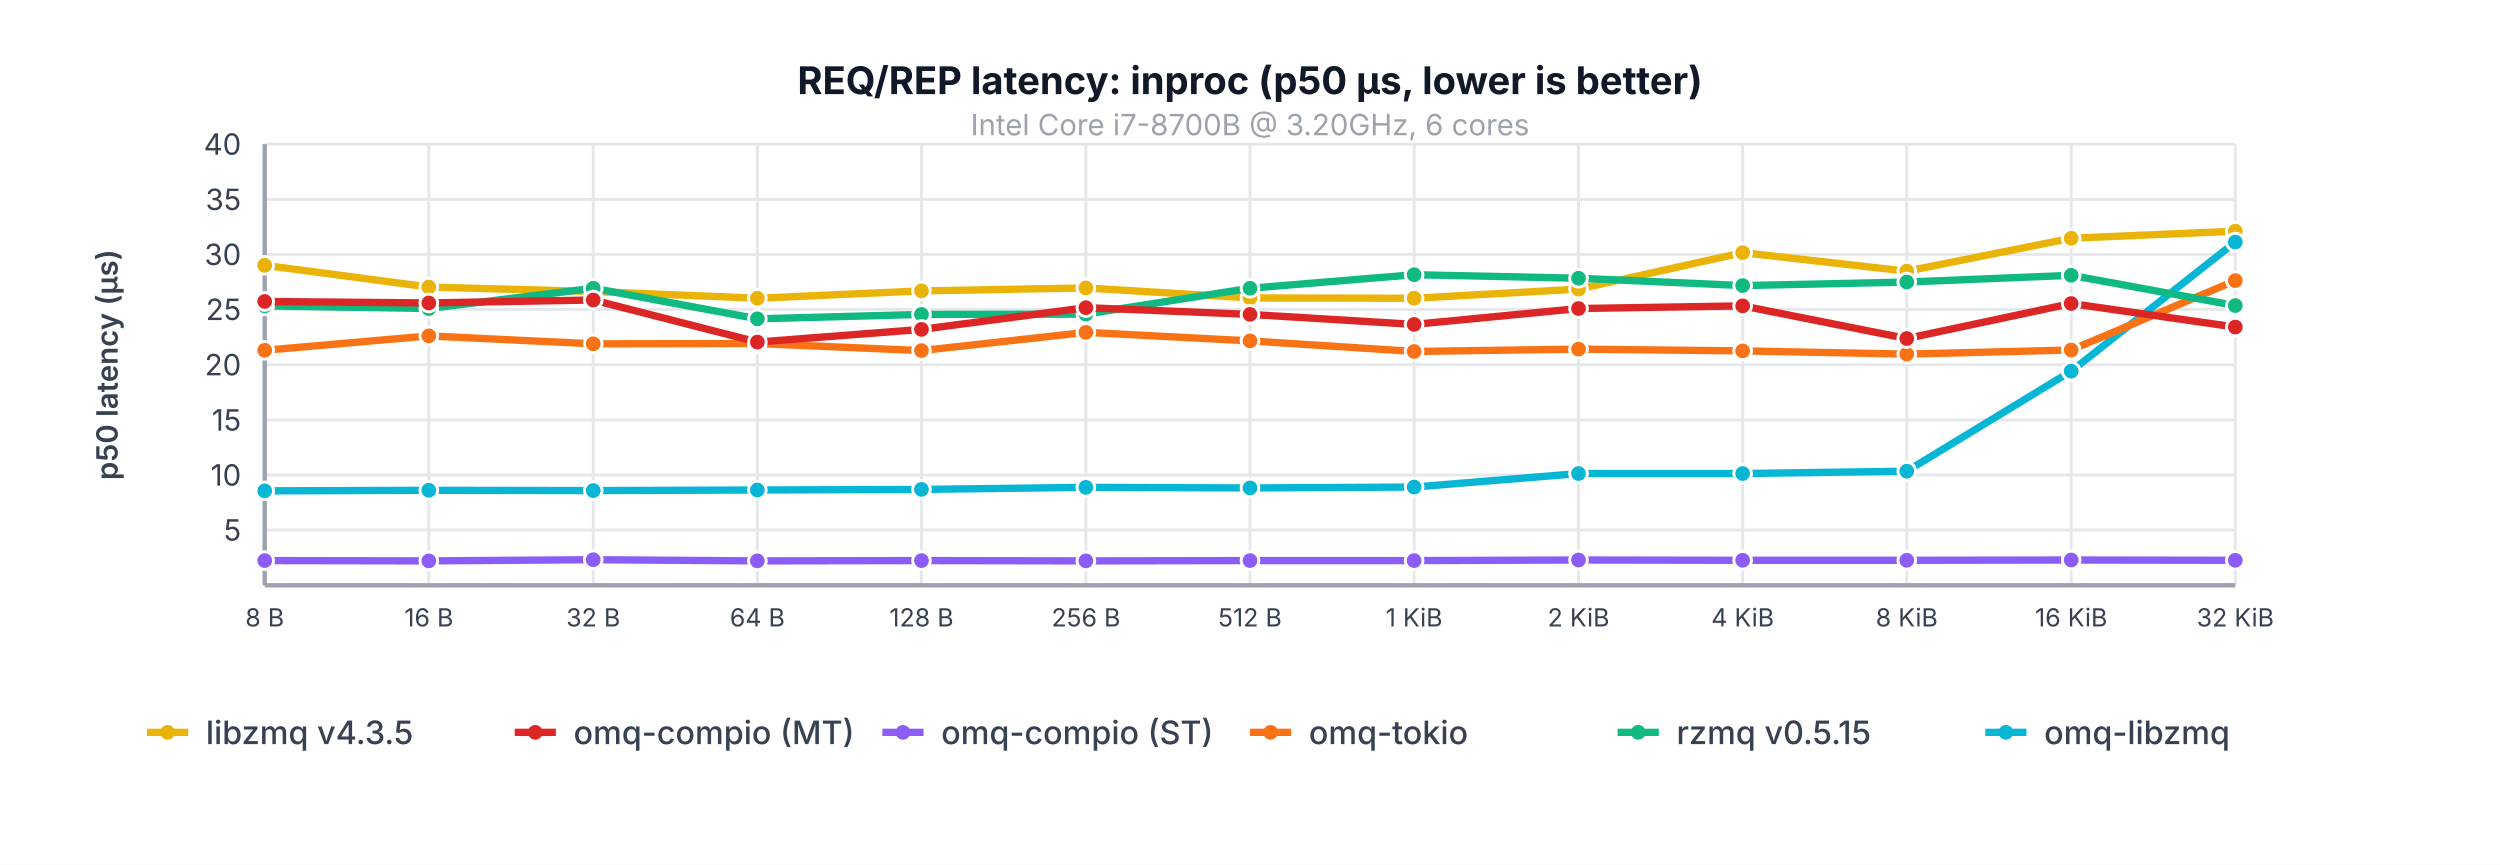
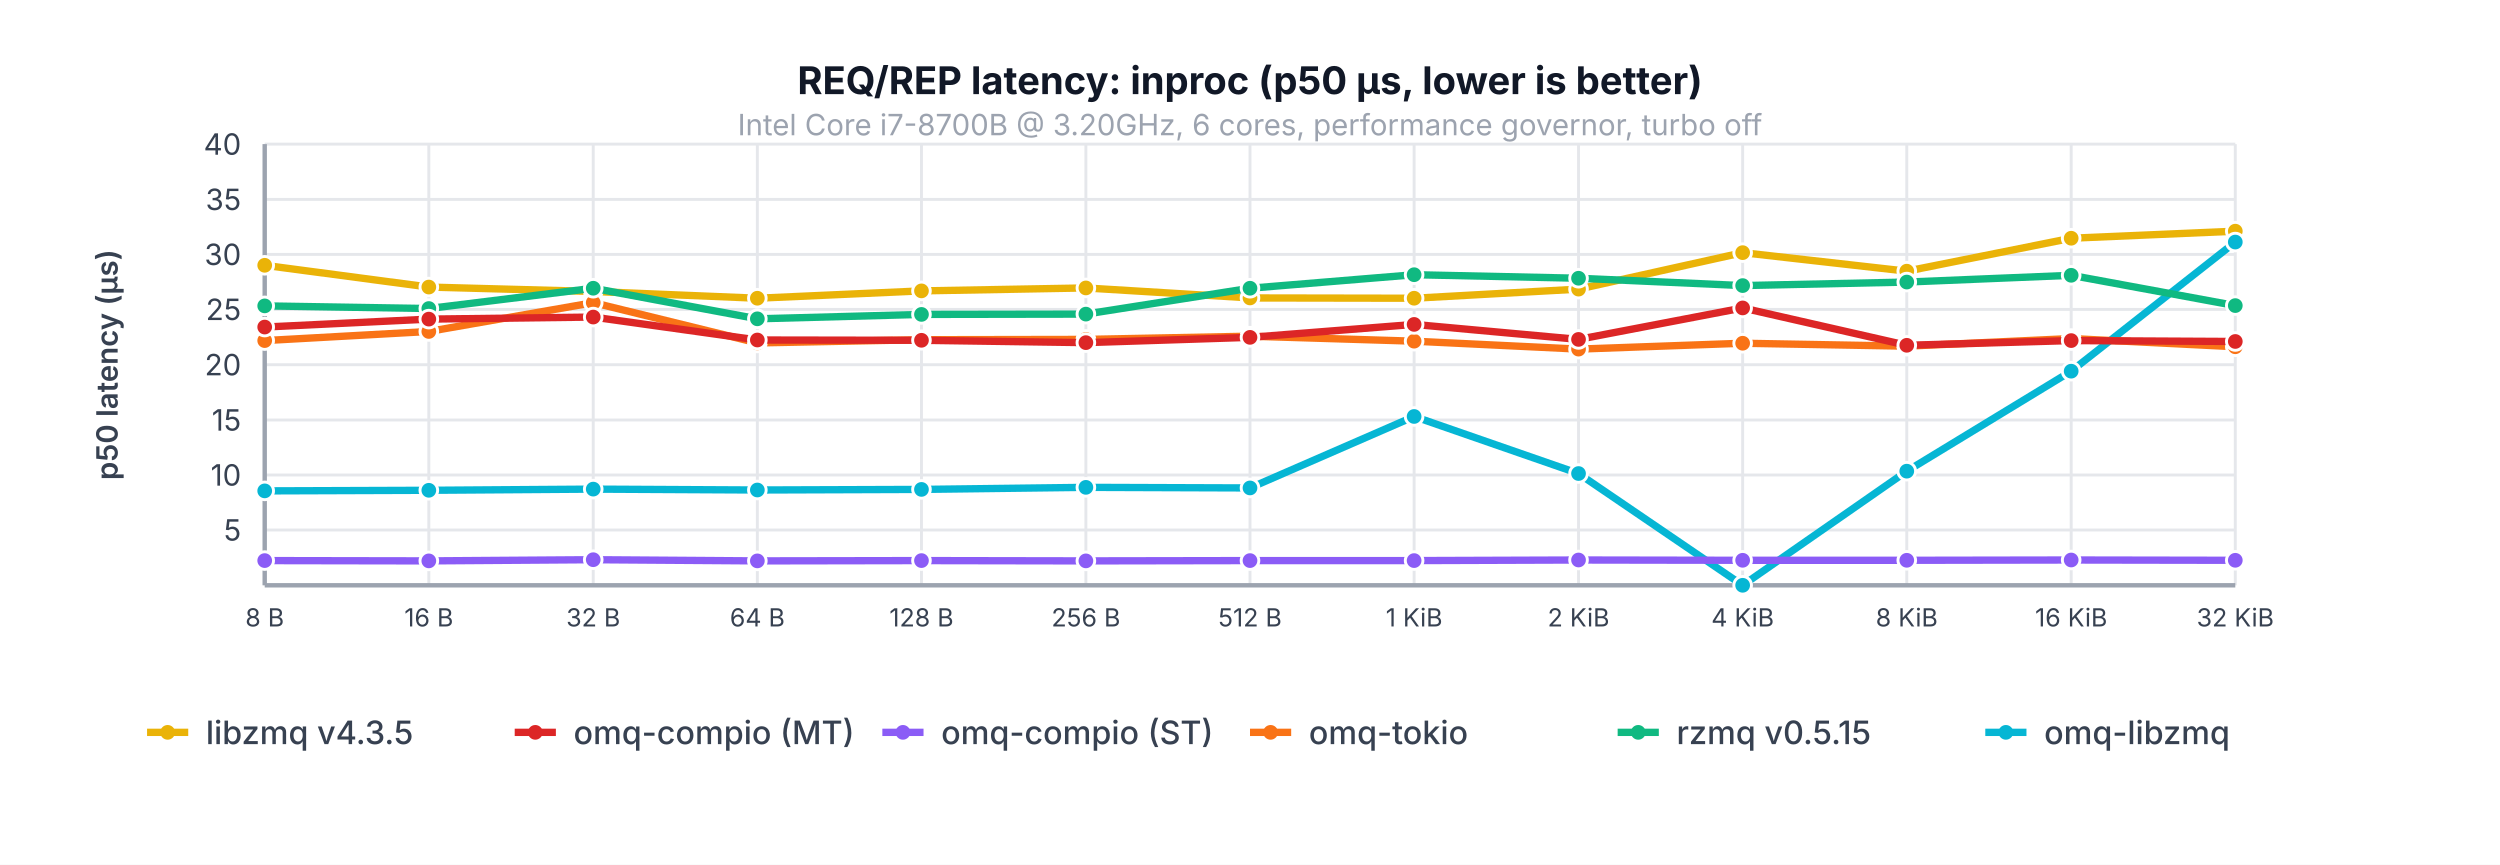
<svg xmlns="http://www.w3.org/2000/svg" viewBox="0 0 850 294" font-family="system-ui, -apple-system, sans-serif">
  <rect width="850" height="294" fill="white" />
-   <text x="425.0" y="46" text-anchor="middle" fill="#9ca3af" font-size="10">Intel Core i7-8700B @ 3.20GHz, 6 cores</text>
+   <text x="425.0" y="46" text-anchor="middle" fill="#9ca3af" font-size="10">Intel Core i7-8700B @ 3.20GHz, 6 cores, performance governor, turbo off</text>
  <text x="425.0" y="32.0" text-anchor="middle" fill="#111827" font-size="13" font-weight="700">REQ/REP latency: inproc (p50 µs, lower is better)</text>
  <line x1="90.0" y1="180.2" x2="760.0" y2="180.2" stroke="#e5e7eb" stroke-width="1" />
  <text x="82.0" y="180.2" text-anchor="end" dominant-baseline="middle" fill="#374151" font-size="10">5</text>
  <line x1="90.0" y1="161.5" x2="760.0" y2="161.5" stroke="#e5e7eb" stroke-width="1" />
  <text x="82.0" y="161.5" text-anchor="end" dominant-baseline="middle" fill="#374151" font-size="10">10</text>
  <line x1="90.0" y1="142.8" x2="760.0" y2="142.8" stroke="#e5e7eb" stroke-width="1" />
  <text x="82.0" y="142.8" text-anchor="end" dominant-baseline="middle" fill="#374151" font-size="10">15</text>
  <line x1="90.0" y1="124.0" x2="760.0" y2="124.0" stroke="#e5e7eb" stroke-width="1" />
  <text x="82.0" y="124.0" text-anchor="end" dominant-baseline="middle" fill="#374151" font-size="10">20</text>
  <line x1="90.0" y1="105.2" x2="760.0" y2="105.2" stroke="#e5e7eb" stroke-width="1" />
  <text x="82.0" y="105.2" text-anchor="end" dominant-baseline="middle" fill="#374151" font-size="10">25</text>
  <line x1="90.0" y1="86.5" x2="760.0" y2="86.5" stroke="#e5e7eb" stroke-width="1" />
  <text x="82.0" y="86.5" text-anchor="end" dominant-baseline="middle" fill="#374151" font-size="10">30</text>
  <line x1="90.0" y1="67.8" x2="760.0" y2="67.8" stroke="#e5e7eb" stroke-width="1" />
  <text x="82.0" y="67.8" text-anchor="end" dominant-baseline="middle" fill="#374151" font-size="10">35</text>
  <line x1="90.0" y1="49.0" x2="760.0" y2="49.0" stroke="#e5e7eb" stroke-width="1" />
  <text x="82.0" y="49.0" text-anchor="end" dominant-baseline="middle" fill="#374151" font-size="10">40</text>
  <line x1="90.0" y1="49.0" x2="90.0" y2="199.0" stroke="#e5e7eb" stroke-width="1" />
  <line x1="145.8" y1="49.0" x2="145.8" y2="199.0" stroke="#e5e7eb" stroke-width="1" />
  <line x1="201.7" y1="49.0" x2="201.7" y2="199.0" stroke="#e5e7eb" stroke-width="1" />
  <line x1="257.5" y1="49.0" x2="257.5" y2="199.0" stroke="#e5e7eb" stroke-width="1" />
  <line x1="313.3" y1="49.0" x2="313.3" y2="199.0" stroke="#e5e7eb" stroke-width="1" />
  <line x1="369.2" y1="49.0" x2="369.2" y2="199.0" stroke="#e5e7eb" stroke-width="1" />
  <line x1="425.0" y1="49.0" x2="425.0" y2="199.0" stroke="#e5e7eb" stroke-width="1" />
  <line x1="480.8" y1="49.0" x2="480.8" y2="199.0" stroke="#e5e7eb" stroke-width="1" />
  <line x1="536.7" y1="49.0" x2="536.7" y2="199.0" stroke="#e5e7eb" stroke-width="1" />
  <line x1="592.5" y1="49.0" x2="592.5" y2="199.0" stroke="#e5e7eb" stroke-width="1" />
  <line x1="648.3" y1="49.0" x2="648.3" y2="199.0" stroke="#e5e7eb" stroke-width="1" />
  <line x1="704.2" y1="49.0" x2="704.2" y2="199.0" stroke="#e5e7eb" stroke-width="1" />
  <line x1="760.0" y1="49.0" x2="760.0" y2="199.0" stroke="#e5e7eb" stroke-width="1" />
  <line x1="90.0" y1="49.0" x2="90.0" y2="199.0" stroke="#9ca3af" stroke-width="1.5" />
  <line x1="90.0" y1="199.0" x2="760.0" y2="199.0" stroke="#9ca3af" stroke-width="1.5" />
  <text x="40.0" y="124.0" text-anchor="middle" fill="#374151" font-size="10" font-weight="600" transform="rotate(-90,40.0,124.0)">p50 latency (µs)</text>
  <polyline points="90.0,90.2 145.8,97.6 201.7,99.1 257.5,101.4 313.3,98.9 369.2,97.9 425.0,101.3 480.8,101.4 536.7,98.3 592.5,85.9 648.3,92.2 704.2,81.0 760.0,78.6" fill="none" stroke="#eab308" stroke-width="2.5" stroke-linecap="round" stroke-linejoin="round" />
  <circle cx="90.0" cy="90.2" r="3" fill="#eab308" stroke="white" stroke-width="1" />
  <circle cx="145.8" cy="97.6" r="3" fill="#eab308" stroke="white" stroke-width="1" />
  <circle cx="201.7" cy="99.1" r="3" fill="#eab308" stroke="white" stroke-width="1" />
  <circle cx="257.5" cy="101.4" r="3" fill="#eab308" stroke="white" stroke-width="1" />
  <circle cx="313.3" cy="98.9" r="3" fill="#eab308" stroke="white" stroke-width="1" />
  <circle cx="369.2" cy="97.9" r="3" fill="#eab308" stroke="white" stroke-width="1" />
  <circle cx="425.0" cy="101.3" r="3" fill="#eab308" stroke="white" stroke-width="1" />
  <circle cx="480.8" cy="101.4" r="3" fill="#eab308" stroke="white" stroke-width="1" />
  <circle cx="536.7" cy="98.3" r="3" fill="#eab308" stroke="white" stroke-width="1" />
  <circle cx="592.5" cy="85.9" r="3" fill="#eab308" stroke="white" stroke-width="1" />
  <circle cx="648.3" cy="92.2" r="3" fill="#eab308" stroke="white" stroke-width="1" />
  <circle cx="704.2" cy="81.0" r="3" fill="#eab308" stroke="white" stroke-width="1" />
  <circle cx="760.0" cy="78.6" r="3" fill="#eab308" stroke="white" stroke-width="1" />
-   <polyline points="90.0,166.9 145.8,166.7 201.7,166.8 257.5,166.6 313.3,166.4 369.2,165.7 425.0,165.9 480.8,165.6 536.7,161.0 592.5,161.0 648.3,160.2 704.2,126.2 760.0,82.3" fill="none" stroke="#06b6d4" stroke-width="2.5" stroke-linecap="round" stroke-linejoin="round" />
+   <polyline points="90.0,166.9 145.8,166.7 201.7,166.3 257.5,166.6 313.3,166.4 369.2,165.7 425.0,165.9 480.8,141.6 536.7,161.0 592.5,199.0 648.3,160.2 704.2,126.2 760.0,82.3" fill="none" stroke="#06b6d4" stroke-width="2.5" stroke-linecap="round" stroke-linejoin="round" />
  <circle cx="90.0" cy="166.9" r="3" fill="#06b6d4" stroke="white" stroke-width="1" />
  <circle cx="145.8" cy="166.7" r="3" fill="#06b6d4" stroke="white" stroke-width="1" />
-   <circle cx="201.7" cy="166.8" r="3" fill="#06b6d4" stroke="white" stroke-width="1" />
+   <circle cx="201.7" cy="166.3" r="3" fill="#06b6d4" stroke="white" stroke-width="1" />
  <circle cx="257.5" cy="166.6" r="3" fill="#06b6d4" stroke="white" stroke-width="1" />
  <circle cx="313.3" cy="166.4" r="3" fill="#06b6d4" stroke="white" stroke-width="1" />
  <circle cx="369.2" cy="165.7" r="3" fill="#06b6d4" stroke="white" stroke-width="1" />
  <circle cx="425.0" cy="165.9" r="3" fill="#06b6d4" stroke="white" stroke-width="1" />
-   <circle cx="480.8" cy="165.6" r="3" fill="#06b6d4" stroke="white" stroke-width="1" />
+   <circle cx="480.8" cy="141.6" r="3" fill="#06b6d4" stroke="white" stroke-width="1" />
  <circle cx="536.7" cy="161.0" r="3" fill="#06b6d4" stroke="white" stroke-width="1" />
-   <circle cx="592.5" cy="161.0" r="3" fill="#06b6d4" stroke="white" stroke-width="1" />
+   <circle cx="592.5" cy="199.0" r="3" fill="#06b6d4" stroke="white" stroke-width="1" />
  <circle cx="648.3" cy="160.2" r="3" fill="#06b6d4" stroke="white" stroke-width="1" />
  <circle cx="704.2" cy="126.2" r="3" fill="#06b6d4" stroke="white" stroke-width="1" />
  <circle cx="760.0" cy="82.3" r="3" fill="#06b6d4" stroke="white" stroke-width="1" />
-   <polyline points="90.0,119.1 145.8,114.2 201.7,116.9 257.5,116.8 313.3,119.2 369.2,113.0 425.0,115.9 480.8,119.5 536.7,118.7 592.5,119.3 648.3,120.4 704.2,119.0 760.0,95.4" fill="none" stroke="#f97316" stroke-width="2.5" stroke-linecap="round" stroke-linejoin="round" />
-   <circle cx="90.0" cy="119.1" r="3" fill="#f97316" stroke="white" stroke-width="1" />
-   <circle cx="145.8" cy="114.2" r="3" fill="#f97316" stroke="white" stroke-width="1" />
-   <circle cx="201.7" cy="116.9" r="3" fill="#f97316" stroke="white" stroke-width="1" />
-   <circle cx="257.5" cy="116.8" r="3" fill="#f97316" stroke="white" stroke-width="1" />
-   <circle cx="313.3" cy="119.2" r="3" fill="#f97316" stroke="white" stroke-width="1" />
-   <circle cx="369.2" cy="113.0" r="3" fill="#f97316" stroke="white" stroke-width="1" />
-   <circle cx="425.0" cy="115.9" r="3" fill="#f97316" stroke="white" stroke-width="1" />
-   <circle cx="480.8" cy="119.5" r="3" fill="#f97316" stroke="white" stroke-width="1" />
+   <polyline points="90.0,115.8 145.8,112.7 201.7,102.9 257.5,116.6 313.3,115.5 369.2,115.4 425.0,114.3 480.8,116.0 536.7,118.7 592.5,116.7 648.3,117.7 704.2,115.1 760.0,117.9" fill="none" stroke="#f97316" stroke-width="2.5" stroke-linecap="round" stroke-linejoin="round" />
+   <circle cx="90.0" cy="115.8" r="3" fill="#f97316" stroke="white" stroke-width="1" />
+   <circle cx="145.8" cy="112.7" r="3" fill="#f97316" stroke="white" stroke-width="1" />
+   <circle cx="201.7" cy="102.9" r="3" fill="#f97316" stroke="white" stroke-width="1" />
+   <circle cx="257.5" cy="116.6" r="3" fill="#f97316" stroke="white" stroke-width="1" />
+   <circle cx="313.3" cy="115.5" r="3" fill="#f97316" stroke="white" stroke-width="1" />
+   <circle cx="369.2" cy="115.4" r="3" fill="#f97316" stroke="white" stroke-width="1" />
+   <circle cx="425.0" cy="114.3" r="3" fill="#f97316" stroke="white" stroke-width="1" />
+   <circle cx="480.8" cy="116.0" r="3" fill="#f97316" stroke="white" stroke-width="1" />
  <circle cx="536.7" cy="118.7" r="3" fill="#f97316" stroke="white" stroke-width="1" />
-   <circle cx="592.5" cy="119.3" r="3" fill="#f97316" stroke="white" stroke-width="1" />
-   <circle cx="648.3" cy="120.4" r="3" fill="#f97316" stroke="white" stroke-width="1" />
-   <circle cx="704.2" cy="119.0" r="3" fill="#f97316" stroke="white" stroke-width="1" />
-   <circle cx="760.0" cy="95.4" r="3" fill="#f97316" stroke="white" stroke-width="1" />
+   <circle cx="592.5" cy="116.7" r="3" fill="#f97316" stroke="white" stroke-width="1" />
+   <circle cx="648.3" cy="117.7" r="3" fill="#f97316" stroke="white" stroke-width="1" />
+   <circle cx="704.2" cy="115.1" r="3" fill="#f97316" stroke="white" stroke-width="1" />
+   <circle cx="760.0" cy="117.9" r="3" fill="#f97316" stroke="white" stroke-width="1" />
  <polyline points="90.0,104.0 145.8,104.9 201.7,98.0 257.5,108.4 313.3,106.9 369.2,106.8 425.0,98.0 480.8,93.4 536.7,94.6 592.5,97.1 648.3,95.9 704.2,93.6 760.0,103.9" fill="none" stroke="#10b981" stroke-width="2.5" stroke-linecap="round" stroke-linejoin="round" />
  <circle cx="90.0" cy="104.0" r="3" fill="#10b981" stroke="white" stroke-width="1" />
  <circle cx="145.8" cy="104.9" r="3" fill="#10b981" stroke="white" stroke-width="1" />
  <circle cx="201.7" cy="98.0" r="3" fill="#10b981" stroke="white" stroke-width="1" />
  <circle cx="257.5" cy="108.4" r="3" fill="#10b981" stroke="white" stroke-width="1" />
  <circle cx="313.3" cy="106.9" r="3" fill="#10b981" stroke="white" stroke-width="1" />
  <circle cx="369.2" cy="106.8" r="3" fill="#10b981" stroke="white" stroke-width="1" />
  <circle cx="425.0" cy="98.0" r="3" fill="#10b981" stroke="white" stroke-width="1" />
  <circle cx="480.8" cy="93.4" r="3" fill="#10b981" stroke="white" stroke-width="1" />
  <circle cx="536.7" cy="94.6" r="3" fill="#10b981" stroke="white" stroke-width="1" />
  <circle cx="592.5" cy="97.1" r="3" fill="#10b981" stroke="white" stroke-width="1" />
  <circle cx="648.3" cy="95.9" r="3" fill="#10b981" stroke="white" stroke-width="1" />
  <circle cx="704.2" cy="93.6" r="3" fill="#10b981" stroke="white" stroke-width="1" />
  <circle cx="760.0" cy="103.9" r="3" fill="#10b981" stroke="white" stroke-width="1" />
  <polyline points="90.0,190.6 145.8,190.7 201.7,190.3 257.5,190.7 313.3,190.6 369.2,190.7 425.0,190.6 480.8,190.6 536.7,190.4 592.5,190.5 648.3,190.5 704.2,190.4 760.0,190.5" fill="none" stroke="#8b5cf6" stroke-width="2.5" stroke-linecap="round" stroke-linejoin="round" />
  <circle cx="90.0" cy="190.6" r="3" fill="#8b5cf6" stroke="white" stroke-width="1" />
  <circle cx="145.8" cy="190.7" r="3" fill="#8b5cf6" stroke="white" stroke-width="1" />
  <circle cx="201.7" cy="190.3" r="3" fill="#8b5cf6" stroke="white" stroke-width="1" />
  <circle cx="257.5" cy="190.7" r="3" fill="#8b5cf6" stroke="white" stroke-width="1" />
  <circle cx="313.3" cy="190.6" r="3" fill="#8b5cf6" stroke="white" stroke-width="1" />
  <circle cx="369.2" cy="190.7" r="3" fill="#8b5cf6" stroke="white" stroke-width="1" />
  <circle cx="425.0" cy="190.6" r="3" fill="#8b5cf6" stroke="white" stroke-width="1" />
  <circle cx="480.8" cy="190.6" r="3" fill="#8b5cf6" stroke="white" stroke-width="1" />
  <circle cx="536.7" cy="190.4" r="3" fill="#8b5cf6" stroke="white" stroke-width="1" />
  <circle cx="592.5" cy="190.5" r="3" fill="#8b5cf6" stroke="white" stroke-width="1" />
  <circle cx="648.3" cy="190.5" r="3" fill="#8b5cf6" stroke="white" stroke-width="1" />
  <circle cx="704.2" cy="190.4" r="3" fill="#8b5cf6" stroke="white" stroke-width="1" />
  <circle cx="760.0" cy="190.5" r="3" fill="#8b5cf6" stroke="white" stroke-width="1" />
-   <polyline points="90.0,102.5 145.8,103.0 201.7,102.0 257.5,116.3 313.3,112.0 369.2,104.6 425.0,106.9 480.8,110.3 536.7,104.9 592.5,104.0 648.3,115.1 704.2,103.2 760.0,111.2" fill="none" stroke="#dc2626" stroke-width="2.5" stroke-linecap="round" stroke-linejoin="round" />
-   <circle cx="90.0" cy="102.5" r="3" fill="#dc2626" stroke="white" stroke-width="1" />
-   <circle cx="145.8" cy="103.0" r="3" fill="#dc2626" stroke="white" stroke-width="1" />
-   <circle cx="201.7" cy="102.0" r="3" fill="#dc2626" stroke="white" stroke-width="1" />
-   <circle cx="257.5" cy="116.3" r="3" fill="#dc2626" stroke="white" stroke-width="1" />
-   <circle cx="313.3" cy="112.0" r="3" fill="#dc2626" stroke="white" stroke-width="1" />
-   <circle cx="369.2" cy="104.6" r="3" fill="#dc2626" stroke="white" stroke-width="1" />
-   <circle cx="425.0" cy="106.9" r="3" fill="#dc2626" stroke="white" stroke-width="1" />
+   <polyline points="90.0,111.2 145.8,108.5 201.7,107.8 257.5,115.6 313.3,115.7 369.2,116.5 425.0,114.7 480.8,110.3 536.7,115.4 592.5,104.7 648.3,117.4 704.2,115.8 760.0,116.1" fill="none" stroke="#dc2626" stroke-width="2.5" stroke-linecap="round" stroke-linejoin="round" />
+   <circle cx="90.0" cy="111.2" r="3" fill="#dc2626" stroke="white" stroke-width="1" />
+   <circle cx="145.8" cy="108.5" r="3" fill="#dc2626" stroke="white" stroke-width="1" />
+   <circle cx="201.7" cy="107.8" r="3" fill="#dc2626" stroke="white" stroke-width="1" />
+   <circle cx="257.5" cy="115.6" r="3" fill="#dc2626" stroke="white" stroke-width="1" />
+   <circle cx="313.3" cy="115.7" r="3" fill="#dc2626" stroke="white" stroke-width="1" />
+   <circle cx="369.2" cy="116.5" r="3" fill="#dc2626" stroke="white" stroke-width="1" />
+   <circle cx="425.0" cy="114.7" r="3" fill="#dc2626" stroke="white" stroke-width="1" />
  <circle cx="480.8" cy="110.3" r="3" fill="#dc2626" stroke="white" stroke-width="1" />
-   <circle cx="536.7" cy="104.9" r="3" fill="#dc2626" stroke="white" stroke-width="1" />
-   <circle cx="592.5" cy="104.0" r="3" fill="#dc2626" stroke="white" stroke-width="1" />
-   <circle cx="648.3" cy="115.1" r="3" fill="#dc2626" stroke="white" stroke-width="1" />
-   <circle cx="704.2" cy="103.2" r="3" fill="#dc2626" stroke="white" stroke-width="1" />
-   <circle cx="760.0" cy="111.2" r="3" fill="#dc2626" stroke="white" stroke-width="1" />
+   <circle cx="536.7" cy="115.4" r="3" fill="#dc2626" stroke="white" stroke-width="1" />
+   <circle cx="592.5" cy="104.7" r="3" fill="#dc2626" stroke="white" stroke-width="1" />
+   <circle cx="648.3" cy="117.4" r="3" fill="#dc2626" stroke="white" stroke-width="1" />
+   <circle cx="704.2" cy="115.8" r="3" fill="#dc2626" stroke="white" stroke-width="1" />
+   <circle cx="760.0" cy="116.1" r="3" fill="#dc2626" stroke="white" stroke-width="1" />
  <text x="90.0" y="213.0" text-anchor="middle" fill="#374151" font-size="8.5">8 B</text>
  <text x="145.8" y="213.0" text-anchor="middle" fill="#374151" font-size="8.5">16 B</text>
  <text x="201.7" y="213.0" text-anchor="middle" fill="#374151" font-size="8.5">32 B</text>
  <text x="257.5" y="213.0" text-anchor="middle" fill="#374151" font-size="8.5">64 B</text>
  <text x="313.3" y="213.0" text-anchor="middle" fill="#374151" font-size="8.5">128 B</text>
  <text x="369.2" y="213.0" text-anchor="middle" fill="#374151" font-size="8.5">256 B</text>
  <text x="425.0" y="213.0" text-anchor="middle" fill="#374151" font-size="8.5">512 B</text>
  <text x="480.8" y="213.0" text-anchor="middle" fill="#374151" font-size="8.5">1 KiB</text>
  <text x="536.7" y="213.0" text-anchor="middle" fill="#374151" font-size="8.5">2 KiB</text>
  <text x="592.5" y="213.0" text-anchor="middle" fill="#374151" font-size="8.5">4 KiB</text>
  <text x="648.3" y="213.0" text-anchor="middle" fill="#374151" font-size="8.5">8 KiB</text>
  <text x="704.2" y="213.0" text-anchor="middle" fill="#374151" font-size="8.5">16 KiB</text>
  <text x="760.0" y="213.0" text-anchor="middle" fill="#374151" font-size="8.5">32 KiB</text>
  <line x1="50" y1="249" x2="64" y2="249" stroke="#eab308" stroke-width="2.5" />
  <circle cx="57" cy="249" r="2.5" fill="#eab308" />
  <text x="70" y="253" fill="#374151" font-size="11" font-weight="500">libzmq v4.3.5</text>
  <line x1="175" y1="249" x2="189" y2="249" stroke="#dc2626" stroke-width="2.5" />
  <circle cx="182" cy="249" r="2.5" fill="#dc2626" />
  <text x="195" y="253" fill="#374151" font-size="11" font-weight="500">omq-compio (MT)</text>
  <line x1="300" y1="249" x2="314" y2="249" stroke="#8b5cf6" stroke-width="2.5" />
  <circle cx="307" cy="249" r="2.5" fill="#8b5cf6" />
  <text x="320" y="253" fill="#374151" font-size="11" font-weight="500">omq-compio (ST)</text>
  <line x1="425" y1="249" x2="439" y2="249" stroke="#f97316" stroke-width="2.5" />
  <circle cx="432" cy="249" r="2.5" fill="#f97316" />
  <text x="445" y="253" fill="#374151" font-size="11" font-weight="500">omq-tokio</text>
  <line x1="550" y1="249" x2="564" y2="249" stroke="#10b981" stroke-width="2.5" />
  <circle cx="557" cy="249" r="2.5" fill="#10b981" />
  <text x="570" y="253" fill="#374151" font-size="11" font-weight="500">rzmq v0.5.15</text>
  <line x1="675" y1="249" x2="689" y2="249" stroke="#06b6d4" stroke-width="2.5" />
  <circle cx="682" cy="249" r="2.5" fill="#06b6d4" />
  <text x="695" y="253" fill="#374151" font-size="11" font-weight="500">omq-libzmq</text>
</svg>
